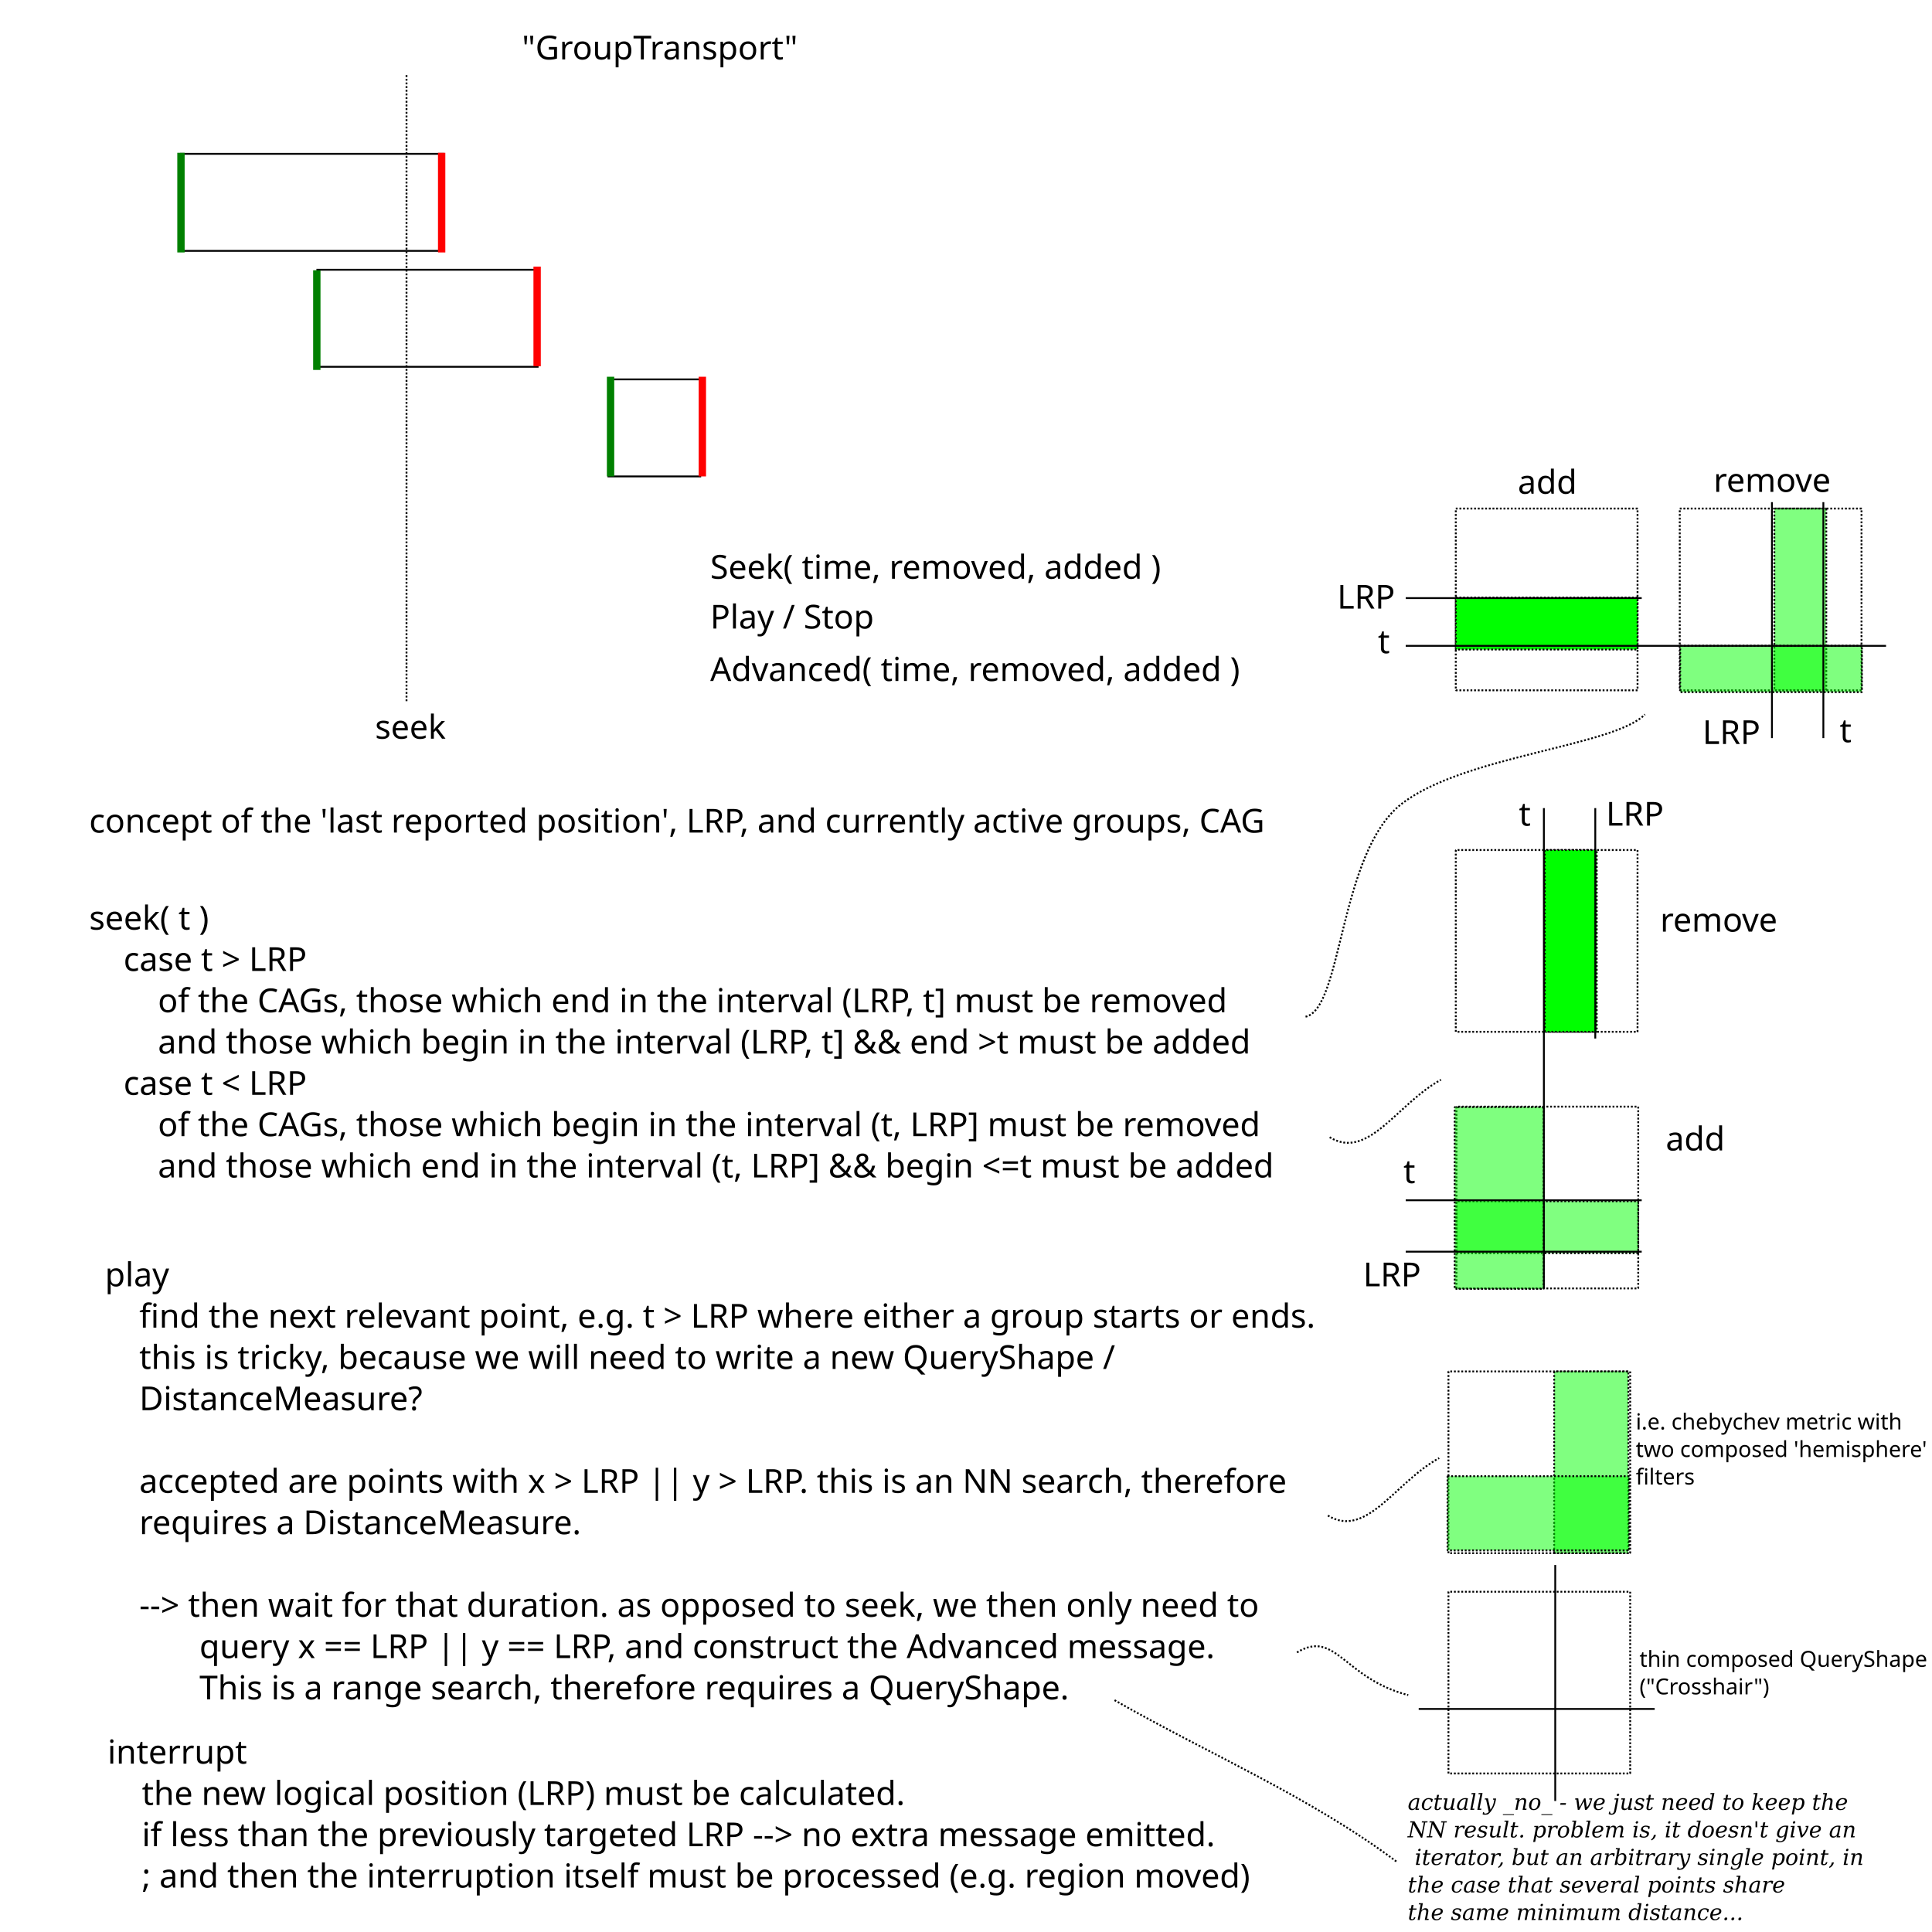
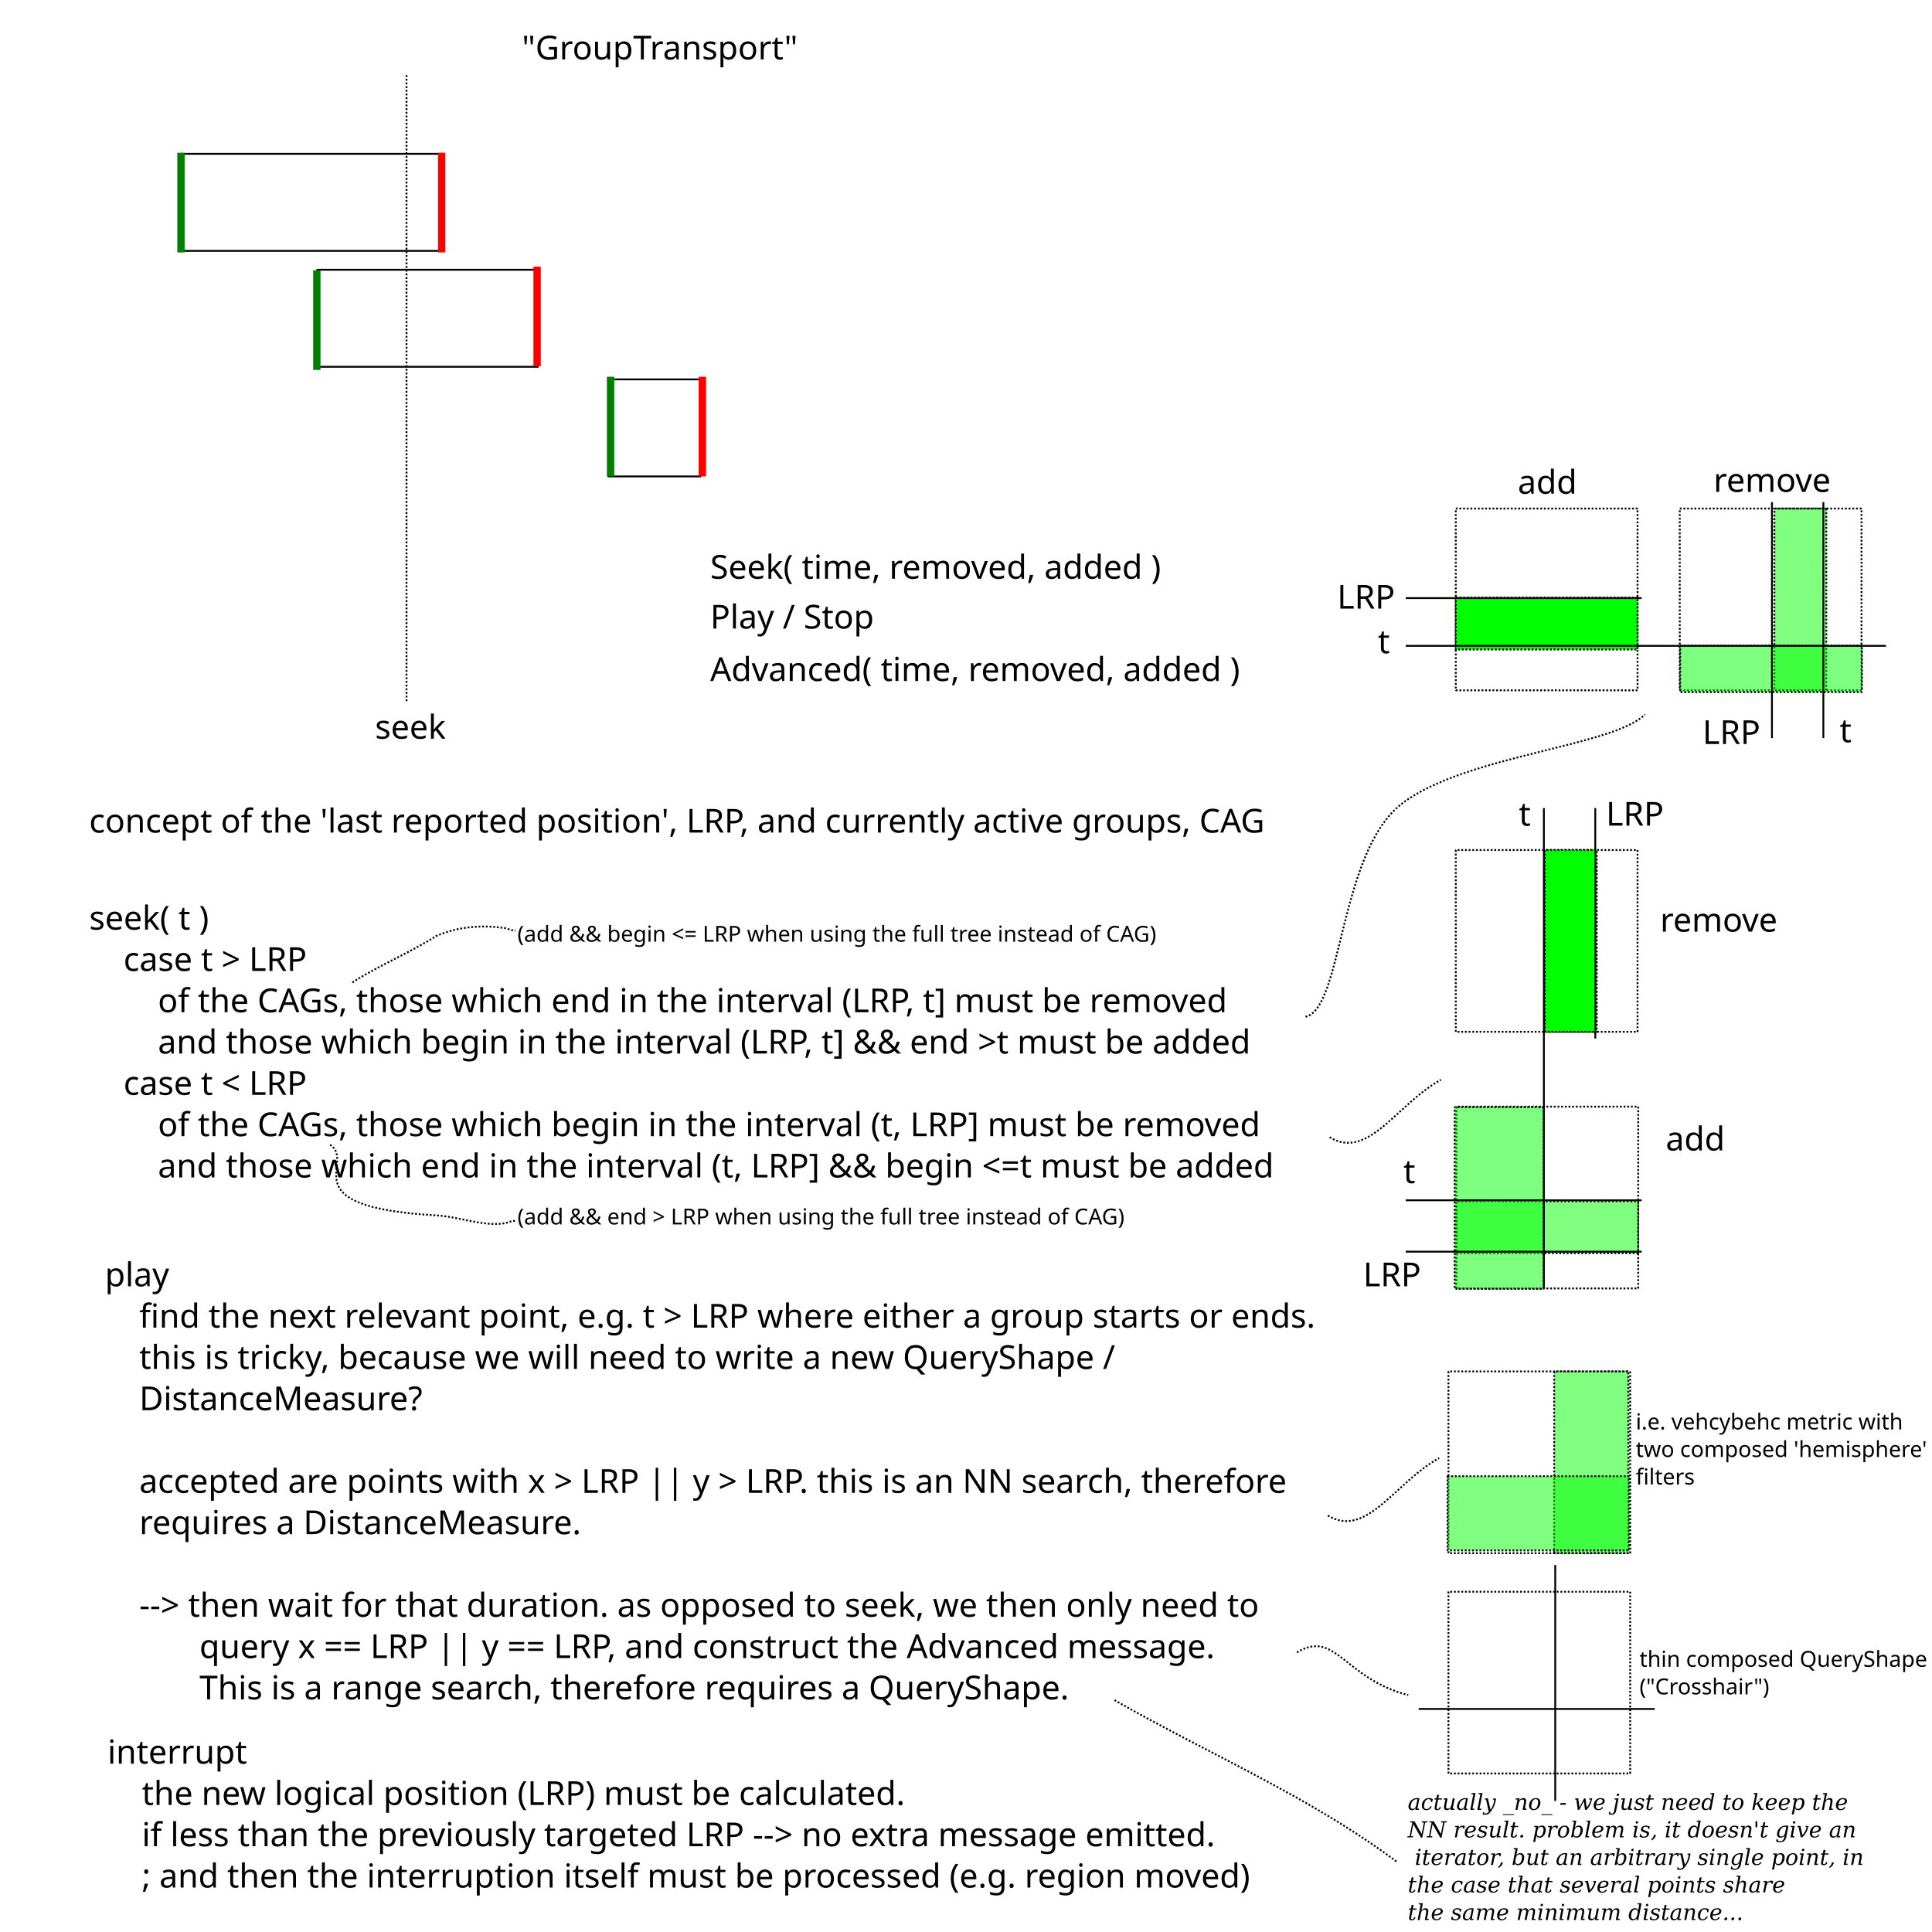
<svg xmlns="http://www.w3.org/2000/svg" width="1052.36" height="1052.362" id="svg2" version="1.1">
  <defs id="defs4" />
  <g id="layer1">
    <rect style="fill:none;stroke:#000000" id="rect2985" width="142.857" height="52.857" x="98.571" y="83.791" />
    <rect y="146.934" x="172.857" height="52.857" width="120" id="rect2989" style="fill:none;stroke:#000000;stroke-width:1" />
    <rect style="fill:none;stroke:#000000;stroke-width:1" id="rect2991" width="50" height="52.857" x="331.429" y="206.648" />
    <path style="color:#000000;fill:none;stroke:#008000;stroke-width:4;stroke-linecap:butt;stroke-linejoin:miter;stroke-miterlimit:4;stroke-opacity:1;stroke-dasharray:none;stroke-dashoffset:0;marker:none;visibility:visible;display:inline;overflow:visible;enable-background:accumulate" d="m 98.571,83.219 0,54.286" id="path2993" />
    <path id="path3763" d="m 172.571,147.219 0,54.286" style="color:#000000;fill:none;stroke:#008000;stroke-width:4;stroke-linecap:butt;stroke-linejoin:miter;stroke-miterlimit:4;stroke-opacity:1;stroke-dasharray:none;stroke-dashoffset:0;marker:none;visibility:visible;display:inline;overflow:visible;enable-background:accumulate" />
    <path style="color:#000000;fill:none;stroke:#008000;stroke-width:4;stroke-linecap:butt;stroke-linejoin:miter;stroke-miterlimit:4;stroke-opacity:1;stroke-dasharray:none;stroke-dashoffset:0;marker:none;visibility:visible;display:inline;overflow:visible;enable-background:accumulate" d="m 332.571,205.219 0,54.286" id="path3765" />
    <path id="path3767" d="m 240.571,83.219 0,54.286" style="color:#000000;fill:none;stroke:#ff0000;stroke-width:4;stroke-linecap:butt;stroke-linejoin:miter;stroke-miterlimit:4;stroke-opacity:1;stroke-dasharray:none;stroke-dashoffset:0;marker:none;visibility:visible;display:inline;overflow:visible;enable-background:accumulate" />
    <path style="color:#000000;fill:none;stroke:#ff0000;stroke-width:4;stroke-linecap:butt;stroke-linejoin:miter;stroke-miterlimit:4;stroke-opacity:1;stroke-dasharray:none;stroke-dashoffset:0;marker:none;visibility:visible;display:inline;overflow:visible;enable-background:accumulate" d="m 292.571,145.219 0,54.286" id="path3769" />
    <path id="path3771" d="m 382.571,205.219 0,54.286" style="color:#000000;fill:none;stroke:#ff0000;stroke-width:4;stroke-linecap:butt;stroke-linejoin:miter;stroke-miterlimit:4;stroke-opacity:1;stroke-dasharray:none;stroke-dashoffset:0;marker:none;visibility:visible;display:inline;overflow:visible;enable-background:accumulate" />
    <path style="color:#000000;fill:none;stroke:#000000;stroke-width:1;stroke-linecap:butt;stroke-linejoin:miter;stroke-miterlimit:4;stroke-opacity:1;stroke-dasharray:1, 1;stroke-dashoffset:0;marker:none;visibility:visible;display:inline;overflow:visible;enable-background:accumulate" d="m 221.429,40.934 0,341.429" id="path3773" />
    <text xml:space="preserve" style="font-size:18px;font-style:normal;font-variant:normal;font-weight:normal;font-stretch:normal;line-height:125%;letter-spacing:0px;word-spacing:0px;fill:#000000;fill-opacity:1;stroke:none;font-family:Gulim;-inkscape-font-specification:Gulim" x="204.286" y="402.362" id="text3783">
      <tspan id="tspan3785" x="204.286" y="402.362">seek</tspan>
    </text>
    <text xml:space="preserve" style="font-size:18px;font-style:normal;font-variant:normal;font-weight:normal;font-stretch:normal;line-height:125%;letter-spacing:0px;word-spacing:0px;fill:#000000;fill-opacity:1;stroke:none;font-family:Gulim;-inkscape-font-specification:Gulim" x="386.857" y="315.219" id="text3787">
      <tspan id="tspan3789" x="386.857" y="315.219">Seek( time, removed, added )</tspan>
    </text>
    <text xml:space="preserve" style="font-size:18px;font-style:normal;font-variant:normal;font-weight:normal;font-stretch:normal;line-height:125%;letter-spacing:0px;word-spacing:0px;fill:#000000;fill-opacity:1;stroke:none;font-family:Gulim;-inkscape-font-specification:Gulim" x="386.857" y="342.362" id="text3791">
      <tspan id="tspan3793" x="386.857" y="342.362">Play / Stop</tspan>
    </text>
    <text xml:space="preserve" style="font-size:18px;font-style:normal;font-variant:normal;font-weight:normal;font-stretch:normal;line-height:125%;letter-spacing:0px;word-spacing:0px;fill:#000000;fill-opacity:1;stroke:none;font-family:Gulim;-inkscape-font-specification:Gulim" x="386.857" y="370.934" id="text3795">
      <tspan id="tspan3797" x="386.857" y="370.934">Advanced( time, removed, added )</tspan>
    </text>
    <text xml:space="preserve" style="font-size:18px;font-style:normal;font-variant:normal;font-weight:normal;font-stretch:normal;line-height:125%;letter-spacing:0px;word-spacing:0px;fill:#000000;fill-opacity:1;stroke:none;font-family:Gulim;-inkscape-font-specification:Gulim" x="284.286" y="32.362" id="text3818">
      <tspan id="tspan3820" x="284.286" y="32.362">"GroupTransport"</tspan>
    </text>
    <text xml:space="preserve" style="font-size:18px;font-style:normal;font-variant:normal;font-weight:normal;font-stretch:normal;line-height:125%;letter-spacing:0px;word-spacing:0px;fill:#000000;fill-opacity:1;stroke:none;font-family:Gulim;-inkscape-font-specification:Gulim" x="48.571" y="453.505" id="text3822">
      <tspan id="tspan3824" x="48.571" y="453.505">concept of the 'last reported position', LRP, and currently active groups, CAG</tspan>
    </text>
    <text xml:space="preserve" style="font-size:18px;font-style:normal;font-variant:normal;font-weight:normal;font-stretch:normal;line-height:125%;letter-spacing:0px;word-spacing:0px;fill:#000000;fill-opacity:1;stroke:none;font-family:Gulim;-inkscape-font-specification:Gulim" x="48.571" y="506.362" id="text3826">
      <tspan id="tspan3828" x="48.571" y="506.362">seek( t )</tspan>
      <tspan x="48.571" y="528.862" id="tspan3830">    case t &gt; LRP</tspan>
      <tspan x="48.571" y="551.362" id="tspan3834">        of the CAGs, those which end in the interval (LRP, t] must be removed</tspan>
      <tspan x="48.571" y="573.862" id="tspan3836">        and those which begin in the interval (LRP, t] &amp;&amp; end &gt;t must be added</tspan>
      <tspan x="48.571" y="596.362" id="tspan3832">    case t &lt; LRP</tspan>
      <tspan x="48.571" y="618.862" id="tspan3838">        of the CAGs, those which begin in the interval (t, LRP] must be removed</tspan>
      <tspan x="48.571" y="641.362" id="tspan3840">        and those which end in the interval (t, LRP] &amp;&amp; begin &lt;=t must be added</tspan>
    </text>
    <text xml:space="preserve" style="font-size:18px;font-style:normal;font-variant:normal;font-weight:normal;font-stretch:normal;line-height:125%;letter-spacing:0px;word-spacing:0px;fill:#000000;fill-opacity:1;stroke:none;font-family:Gulim;-inkscape-font-specification:Gulim" x="57.143" y="700.648" id="text3842">
      <tspan id="tspan3844" x="57.143" y="700.648">play</tspan>
      <tspan x="57.143" y="723.148" id="tspan3846">    find the next relevant point, e.g. t &gt; LRP where either a group starts or ends.</tspan>
      <tspan x="57.143" y="745.648" id="tspan3848">    this is tricky, because we will need to write a new QueryShape / </tspan>
      <tspan x="57.143" y="768.148" id="tspan3850">    DistanceMeasure?</tspan>
      <tspan x="57.143" y="790.648" id="tspan3856" />
      <tspan x="57.143" y="813.148" id="tspan3858">    accepted are points with x &gt; LRP || y &gt; LRP. this is an NN search, therefore</tspan>
      <tspan x="57.143" y="835.648" id="tspan3866">    requires a DistanceMeasure.</tspan>
      <tspan x="57.143" y="858.148" id="tspan3860" />
      <tspan x="57.143" y="880.648" id="tspan3862">    --&gt; then wait for that duration. as opposed to seek, we then only need to</tspan>
      <tspan x="57.143" y="903.148" id="tspan3864">           query x == LRP || y == LRP, and construct the Advanced message.</tspan>
      <tspan x="57.143" y="925.648" id="tspan3868">           This is a range search, therefore requires a QueryShape.</tspan>
    </text>
    <text xml:space="preserve" style="font-size:18px;font-style:normal;font-variant:normal;font-weight:normal;font-stretch:normal;line-height:125%;letter-spacing:0px;word-spacing:0px;fill:#000000;fill-opacity:1;stroke:none;font-family:Gulim;-inkscape-font-specification:Gulim" x="58.571" y="960.648" id="text3870">
      <tspan id="tspan3872" x="58.571" y="960.648">interrupt</tspan>
      <tspan x="58.571" y="983.148" id="tspan3874">    the new logical position (LRP) must be calculated.</tspan>
      <tspan x="58.571" y="1005.648" id="tspan3876">    if less than the previously targeted LRP --&gt; no extra message emitted.</tspan>
      <tspan x="58.571" y="1028.148" id="tspan3878">    ; and then the interruption itself must be processed (e.g. region moved)</tspan>
    </text>
    <rect style="fill:none;stroke:#000000;stroke-width:1;stroke-linejoin:bevel;stroke-miterlimit:4;stroke-opacity:1;stroke-dasharray:1, 1;stroke-dashoffset:0" id="rect3029" width="98.995" height="98.995" x="792.97" y="277.017" />
    <rect style="fill:#00ff00;stroke:#000000;stroke-width:1;stroke-linejoin:bevel;stroke-miterlimit:4;stroke-opacity:1;stroke-dasharray:1, 1;stroke-dashoffset:0" id="rect3031" width="98.995" height="28.284" x="792.97" y="325.504" />
    <rect y="277.017" x="914.97" height="98.995" width="98.995" id="rect3063" style="fill:none;stroke:#000000;stroke-width:1;stroke-linejoin:bevel;stroke-miterlimit:4;stroke-opacity:1;stroke-dasharray:1, 1;stroke-dashoffset:0" />
    <rect y="-994.772" x="277.017" height="28.284" width="98.995" id="rect3065" style="fill:#00ff00;fill-opacity:0.498;stroke:#000000;stroke-width:1;stroke-linejoin:bevel;stroke-miterlimit:4;stroke-opacity:1;stroke-dasharray:1, 1;stroke-dashoffset:0" transform="matrix(0,1,-1,0,0,0)" />
    <rect y="351.748" x="915.198" height="25.254" width="98.995" id="rect3067" style="fill:#00ff00;fill-opacity:0.502;stroke:#000000;stroke-width:1;stroke-linejoin:bevel;stroke-miterlimit:4;stroke-opacity:1;stroke-dasharray:1, 1;stroke-dashoffset:0" />
    <text xml:space="preserve" style="font-size:18px;font-style:normal;font-variant:normal;font-weight:normal;font-stretch:normal;line-height:125%;letter-spacing:0px;word-spacing:0px;fill:#000000;fill-opacity:1;stroke:none;font-family:Gulim;-inkscape-font-specification:Gulim" x="826.726" y="268.936" id="text3857">
      <tspan id="tspan3859" x="826.726" y="268.936">add</tspan>
    </text>
    <text xml:space="preserve" style="font-size:18px;font-style:normal;font-variant:normal;font-weight:normal;font-stretch:normal;line-height:125%;letter-spacing:0px;word-spacing:0px;fill:#000000;fill-opacity:1;stroke:none;font-family:Gulim;-inkscape-font-specification:Gulim" x="933.336" y="267.925" id="text3861">
      <tspan id="tspan3863" x="933.336" y="267.925">remove</tspan>
    </text>
    <rect y="792.97" x="-562.012" height="98.995" width="98.995" id="rect3865" style="fill:none;stroke:#000000;stroke-width:1;stroke-linejoin:bevel;stroke-miterlimit:4;stroke-opacity:1;stroke-dasharray:1, 1;stroke-dashoffset:0" transform="matrix(0,-1,1,0,0,0)" />
    <rect y="841.457" x="-562.012" height="28.284" width="98.995" id="rect3867" style="fill:#00ff00;stroke:#000000;stroke-width:1;stroke-linejoin:bevel;stroke-miterlimit:4;stroke-opacity:1;stroke-dasharray:1, 1;stroke-dashoffset:0" transform="matrix(0,-1,1,0,0,0)" />
    <rect style="fill:none;stroke:#000000;stroke-width:1;stroke-linejoin:bevel;stroke-miterlimit:4;stroke-opacity:1;stroke-dasharray:1, 1;stroke-dashoffset:0" id="rect3869" width="98.995" height="98.995" x="602.799" y="-892.345" transform="matrix(0,1,-1,0,0,0)" />
    <rect transform="scale(-1,-1)" style="fill:#00ff00;fill-opacity:0.498;stroke:#000000;stroke-width:1;stroke-linejoin:bevel;stroke-miterlimit:4;stroke-opacity:1;stroke-dasharray:1, 1;stroke-dashoffset:0" id="rect3871" width="98.995" height="28.284" x="-892.345" y="-682.601" />
    <rect style="fill:#00ff00;fill-opacity:0.502;stroke:#000000;stroke-width:1;stroke-linejoin:bevel;stroke-miterlimit:4;stroke-opacity:1;stroke-dasharray:1, 1;stroke-dashoffset:0" id="rect3873" width="98.995" height="48.487" x="603.027" y="-840.848" transform="matrix(0,1,-1,0,0,0)" />
    <text id="text3875" y="507.464" x="904.27" style="font-size:18px;font-style:normal;font-variant:normal;font-weight:normal;font-stretch:normal;line-height:125%;letter-spacing:0px;word-spacing:0px;fill:#000000;fill-opacity:1;stroke:none;font-family:Gulim;-inkscape-font-specification:Gulim" xml:space="preserve">
      <tspan y="507.464" x="904.27" id="tspan3877">remove</tspan>
    </text>
    <text id="text3879" y="626.662" x="907.31" style="font-size:18px;font-style:normal;font-variant:normal;font-weight:normal;font-stretch:normal;line-height:125%;letter-spacing:0px;word-spacing:0px;fill:#000000;fill-opacity:1;stroke:none;font-family:Gulim;-inkscape-font-specification:Gulim" xml:space="preserve">
      <tspan y="626.662" x="907.31" id="tspan3881">add</tspan>
    </text>
    <path style="fill:none;stroke:#000000;stroke-width:1;stroke-linejoin:bevel;stroke-miterlimit:4;stroke-opacity:1;stroke-dasharray:1, 1;stroke-dashoffset:0" d="m 711.147,553.799 c 20.094,-4.055 18.203,-89.469 52.261,-115.884 34.058,-26.415 115.177,-31.206 132.597,-48.771" id="path3897" />
    <path style="fill:none;stroke:#000000;stroke-width:1;stroke-linejoin:bevel;stroke-miterlimit:4;stroke-opacity:1;stroke-dasharray:1, 1;stroke-dashoffset:0" d="m 724.279,619.459 c 21.062,12.825 36.594,-18.204 60.609,-31.315" id="path3917" />
    <path style="color:#000000;fill:none;stroke:#000000;stroke-width:1;stroke-linecap:butt;stroke-linejoin:miter;stroke-miterlimit:4;stroke-opacity:1;stroke-dasharray:none;stroke-dashoffset:0;marker:none;visibility:visible;display:inline;overflow:visible;enable-background:accumulate" d="m 765.696,351.788 261.629,0" id="path3941" />
    <text xml:space="preserve" style="font-size:18px;font-style:normal;font-variant:normal;font-weight:normal;font-stretch:normal;line-height:125%;letter-spacing:0px;word-spacing:0px;fill:#000000;fill-opacity:1;stroke:none;font-family:Gulim;-inkscape-font-specification:Gulim" x="750.543" y="355.809" id="text3943">
      <tspan id="tspan3945" x="750.543" y="355.809">t</tspan>
    </text>
    <path id="path3947" d="m 765.696,325.788 128.543,0" style="color:#000000;fill:none;stroke:#000000;stroke-width:1;stroke-linecap:butt;stroke-linejoin:miter;stroke-miterlimit:4;stroke-opacity:1;stroke-dasharray:none;stroke-dashoffset:0;marker:none;visibility:visible;display:inline;overflow:visible;enable-background:accumulate" />
    <text xml:space="preserve" style="font-size:18px;font-style:normal;font-variant:normal;font-weight:normal;font-stretch:normal;line-height:125%;letter-spacing:0px;word-spacing:0px;fill:#000000;fill-opacity:1;stroke:none;font-family:Gulim;-inkscape-font-specification:Gulim" x="728.361" y="331.504" id="text3949">
      <tspan id="tspan3951" x="728.361" y="331.504">LRP</tspan>
    </text>
    <path style="color:#000000;fill:none;stroke:#000000;stroke-width:1;stroke-linecap:butt;stroke-linejoin:miter;stroke-miterlimit:4;stroke-opacity:1;stroke-dasharray:none;stroke-dashoffset:0;marker:none;visibility:visible;display:inline;overflow:visible;enable-background:accumulate" d="m 965.186,273.517 0,128.543" id="path3953" />
    <text id="text3955" y="405.245" x="927.361" style="font-size:18px;font-style:normal;font-variant:normal;font-weight:normal;font-stretch:normal;line-height:125%;letter-spacing:0px;word-spacing:0px;fill:#000000;fill-opacity:1;stroke:none;font-family:Gulim;-inkscape-font-specification:Gulim" xml:space="preserve">
      <tspan y="405.245" x="927.361" id="tspan3957">LRP</tspan>
    </text>
    <path id="path3959" d="m 993.186,273.517 0,128.543" style="color:#000000;fill:none;stroke:#000000;stroke-width:1;stroke-linecap:butt;stroke-linejoin:miter;stroke-miterlimit:4;stroke-opacity:1;stroke-dasharray:none;stroke-dashoffset:0;marker:none;visibility:visible;display:inline;overflow:visible;enable-background:accumulate" />
    <text xml:space="preserve" style="font-size:18px;font-style:normal;font-variant:normal;font-weight:normal;font-stretch:normal;line-height:125%;letter-spacing:0px;word-spacing:0px;fill:#000000;fill-opacity:1;stroke:none;font-family:Gulim;-inkscape-font-specification:Gulim" x="1002.071" y="404.296" id="text3961">
      <tspan id="tspan3963" x="1002.071" y="404.296">t</tspan>
    </text>
    <path id="path3965" d="m 840.952,440.177 0,261.629" style="color:#000000;fill:none;stroke:#000000;stroke-width:1;stroke-linecap:butt;stroke-linejoin:miter;stroke-miterlimit:4;stroke-opacity:1;stroke-dasharray:none;stroke-dashoffset:0;marker:none;visibility:visible;display:inline;overflow:visible;enable-background:accumulate" />
    <text xml:space="preserve" style="font-size:18px;font-style:normal;font-variant:normal;font-weight:normal;font-stretch:normal;line-height:125%;letter-spacing:0px;word-spacing:0px;fill:#000000;fill-opacity:1;stroke:none;font-family:Gulim;-inkscape-font-specification:Gulim" x="827.315" y="449.753" id="text3967">
      <tspan id="tspan3969" x="827.315" y="449.753">t</tspan>
    </text>
    <path style="color:#000000;fill:none;stroke:#000000;stroke-width:1;stroke-linecap:butt;stroke-linejoin:miter;stroke-miterlimit:4;stroke-opacity:1;stroke-dasharray:none;stroke-dashoffset:0;marker:none;visibility:visible;display:inline;overflow:visible;enable-background:accumulate" d="m 868.952,440.177 0,125.51" id="path3971" />
    <text xml:space="preserve" style="font-size:18px;font-style:normal;font-variant:normal;font-weight:normal;font-stretch:normal;line-height:125%;letter-spacing:0px;word-spacing:0px;fill:#000000;fill-opacity:1;stroke:none;font-family:Gulim;-inkscape-font-specification:Gulim" x="874.772" y="449.712" id="text3973">
      <tspan id="tspan3975" x="874.772" y="449.712">LRP</tspan>
    </text>
    <path style="color:#000000;fill:none;stroke:#000000;stroke-width:1;stroke-linecap:butt;stroke-linejoin:miter;stroke-miterlimit:4;stroke-opacity:1;stroke-dasharray:none;stroke-dashoffset:0;marker:none;visibility:visible;display:inline;overflow:visible;enable-background:accumulate" d="m 765.696,681.788 128.543,0" id="path3977" />
    <text id="text3979" y="700.636" x="742.503" style="font-size:18px;font-style:normal;font-variant:normal;font-weight:normal;font-stretch:normal;line-height:125%;letter-spacing:0px;word-spacing:0px;fill:#000000;fill-opacity:1;stroke:none;font-family:Gulim;-inkscape-font-specification:Gulim" xml:space="preserve">
      <tspan y="700.636" x="742.503" id="tspan3981">LRP</tspan>
    </text>
    <path id="path3983" d="m 765.696,653.788 128.543,0" style="color:#000000;fill:none;stroke:#000000;stroke-width:1;stroke-linecap:butt;stroke-linejoin:miter;stroke-miterlimit:4;stroke-opacity:1;stroke-dasharray:none;stroke-dashoffset:0;marker:none;visibility:visible;display:inline;overflow:visible;enable-background:accumulate" />
    <text xml:space="preserve" style="font-size:18px;font-style:normal;font-variant:normal;font-weight:normal;font-stretch:normal;line-height:125%;letter-spacing:0px;word-spacing:0px;fill:#000000;fill-opacity:1;stroke:none;font-family:Gulim;-inkscape-font-specification:Gulim" x="764.442" y="644.433" id="text3985">
      <tspan id="tspan3987" x="764.442" y="644.433">t</tspan>
    </text>
    <rect transform="matrix(0,-1,1,0,0,0)" style="fill:none;stroke:#000000;stroke-width:1;stroke-linejoin:bevel;stroke-miterlimit:4;stroke-opacity:1;stroke-dasharray:1, 1;stroke-dashoffset:0" id="rect3989" width="98.995" height="98.995" x="-846.012" y="788.97" />
    <rect transform="matrix(0,-1,1,0,0,0)" style="fill:#00ff00;fill-opacity:0.498;stroke:#000000;stroke-width:1;stroke-linejoin:bevel;stroke-miterlimit:4;stroke-opacity:1;stroke-dasharray:1, 1;stroke-dashoffset:0" id="rect3991" width="98.995" height="40.406" x="-846.012" y="846.548" />
    <rect y="804.09" x="788.465" height="40.406" width="98.995" id="rect3993" style="fill:#00ff00;fill-opacity:0.498;stroke:#000000;stroke-width:1;stroke-linejoin:bevel;stroke-miterlimit:4;stroke-opacity:1;stroke-dasharray:1, 1;stroke-dashoffset:0" />
    <path id="path3995" d="m 723.31,825.53 c 21.062,12.825 36.594,-18.204 60.609,-31.315" style="fill:none;stroke:#000000;stroke-width:1;stroke-linejoin:bevel;stroke-miterlimit:4;stroke-opacity:1;stroke-dasharray:1, 1;stroke-dashoffset:0" />
    <text xml:space="preserve" style="font-size:18px;font-style:normal;font-variant:normal;font-weight:normal;font-stretch:normal;line-height:125%;letter-spacing:0px;word-spacing:0px;fill:#000000;fill-opacity:1;stroke:none;font-family:Gulim;-inkscape-font-specification:Gulim" x="890.995" y="778.611" id="text3997">
-       <tspan id="tspan3999" x="890.995" y="778.611" style="font-size:12px">i.e. chebychev metric with</tspan>
+       <tspan id="tspan3999" x="890.995" y="778.611" style="font-size:12px">i.e. vehcybehc metric with</tspan>
      <tspan x="890.995" y="793.611" id="tspan4001" style="font-size:12px">two composed 'hemisphere'</tspan>
      <tspan x="890.995" y="808.611" id="tspan4003" style="font-size:12px">filters</tspan>
    </text>
    <rect y="788.97" x="-966.012" height="98.995" width="98.995" id="rect4005" style="fill:none;stroke:#000000;stroke-width:1;stroke-linejoin:bevel;stroke-miterlimit:4;stroke-opacity:1;stroke-dasharray:1, 1;stroke-dashoffset:0" transform="matrix(0,-1,1,0,0,0)" />
    <path style="color:#000000;fill:none;stroke:#000000;stroke-width:1;stroke-linecap:butt;stroke-linejoin:miter;stroke-miterlimit:4;stroke-opacity:1;stroke-dasharray:none;stroke-dashoffset:0;marker:none;visibility:visible;display:inline;overflow:visible;enable-background:accumulate" d="m 772.767,930.87 128.543,0" id="path4007" />
    <path id="path4009" d="m 847.14,852.456 0,128.543" style="color:#000000;fill:none;stroke:#000000;stroke-width:1;stroke-linecap:butt;stroke-linejoin:miter;stroke-miterlimit:4;stroke-opacity:1;stroke-dasharray:none;stroke-dashoffset:0;marker:none;visibility:visible;display:inline;overflow:visible;enable-background:accumulate" />
    <text id="text4015" y="907.91" x="893.016" style="font-size:18px;font-style:normal;font-variant:normal;font-weight:normal;font-stretch:normal;line-height:125%;letter-spacing:0px;word-spacing:0px;fill:#000000;fill-opacity:1;stroke:none;font-family:Gulim;-inkscape-font-specification:Gulim" xml:space="preserve">
      <tspan style="font-size:12px" id="tspan4021" y="907.91" x="893.016">thin composed QueryShape</tspan>
      <tspan style="font-size:12px" y="922.91" x="893.016" id="tspan4030">("Crosshair")</tspan>
    </text>
    <path style="fill:none;stroke:#000000;stroke-width:1;stroke-linejoin:bevel;stroke-miterlimit:4;stroke-opacity:1;stroke-dasharray:1, 1;stroke-dashoffset:0" d="m 706.462,900.087 c 21.062,-12.825 25.482,14.164 60.609,23.234" id="path4028" />
    <path style="fill:none;stroke:#000000;stroke-width:1;stroke-linejoin:bevel;stroke-miterlimit:4;stroke-opacity:1;stroke-dasharray:1, 1;stroke-dashoffset:0" d="m 607.102,926.093 c 51.186,29.265 106.088,52.408 153.543,87.883" id="path4034" />
    <text xml:space="preserve" style="font-size:18px;font-style:normal;font-variant:normal;font-weight:normal;font-stretch:normal;line-height:125%;letter-spacing:0px;word-spacing:0px;fill:#000000;fill-opacity:1;stroke:none;font-family:Gulim;-inkscape-font-specification:Gulim" x="766.787" y="985.814" id="text4065">
      <tspan x="766.787" y="985.814" id="tspan4069" style="font-size:12px;font-style:italic;font-variant:normal;font-weight:normal;font-stretch:normal;font-family:Bitstream Vera Serif;-inkscape-font-specification:Bitstream Vera Serif Italic">actually _no_ - we just need to keep the </tspan>
      <tspan x="766.787" y="1000.814" id="tspan4071" style="font-size:12px;font-style:italic;font-variant:normal;font-weight:normal;font-stretch:normal;font-family:Bitstream Vera Serif;-inkscape-font-specification:Bitstream Vera Serif Italic">NN result. problem is, it doesn't give an</tspan>
      <tspan x="766.787" y="1015.814" id="tspan4073" style="font-size:12px;font-style:italic;font-variant:normal;font-weight:normal;font-stretch:normal;font-family:Bitstream Vera Serif;-inkscape-font-specification:Bitstream Vera Serif Italic"> iterator, but an arbitrary single point, in</tspan>
      <tspan x="766.787" y="1030.814" id="tspan4075" style="font-size:12px;font-style:italic;font-variant:normal;font-weight:normal;font-stretch:normal;font-family:Bitstream Vera Serif;-inkscape-font-specification:Bitstream Vera Serif Italic">the case that several points share</tspan>
      <tspan x="766.787" y="1045.814" id="tspan4077" style="font-size:12px;font-style:italic;font-variant:normal;font-weight:normal;font-stretch:normal;font-family:Bitstream Vera Serif;-inkscape-font-specification:Bitstream Vera Serif Italic">the same minimum distance...</tspan>
    </text>
+     <text xml:space="preserve" style="font-size:18px;font-style:normal;font-variant:normal;font-weight:normal;font-stretch:normal;line-height:125%;letter-spacing:0px;word-spacing:0px;fill:#000000;fill-opacity:1;stroke:none;font-family:Gulim;-inkscape-font-specification:Gulim" x="281.833" y="512.941" id="text3095">
+       <tspan id="tspan3097" x="281.833" y="512.941" style="font-size:12px">(add &amp;&amp; begin &lt;= LRP when using the full tree instead of CAG)</tspan>
+     </text>
+     <path style="fill:none;stroke:#000000;stroke-width:1;stroke-linejoin:bevel;stroke-miterlimit:4;stroke-opacity:1;stroke-dasharray:1, 1;stroke-dashoffset:0" d="m 191.929,535.164 c 14.655,-9.486 30.999,-15.972 45.724,-25.337 11.707,-5.115 24.897,-6.131 37.451,-4.281 1.872,0.564 3.732,1.337 5.719,1.334" id="path3099" />
+     <text id="text3138" y="666.941" x="281.833" style="font-size:18px;font-style:normal;font-variant:normal;font-weight:normal;font-stretch:normal;line-height:125%;letter-spacing:0px;word-spacing:0px;fill:#000000;fill-opacity:1;stroke:none;font-family:Gulim;-inkscape-font-specification:Gulim" xml:space="preserve">
+       <tspan style="font-size:12px" y="666.941" x="281.833" id="tspan3140">(add &amp;&amp; end &gt; LRP when using the full tree instead of CAG)</tspan>
+     </text>
+     <path id="path3142" d="m 179.807,623.556 c 14.655,9.486 -23.414,33.765 57.845,38.469 12.754,0.738 24.897,6.131 37.451,4.281 1.872,-0.564 3.732,-1.337 5.719,-1.334" style="fill:none;stroke:#000000;stroke-width:1;stroke-linejoin:bevel;stroke-miterlimit:4;stroke-opacity:1;stroke-dasharray:1, 1;stroke-dashoffset:0" />
  </g>
</svg>
